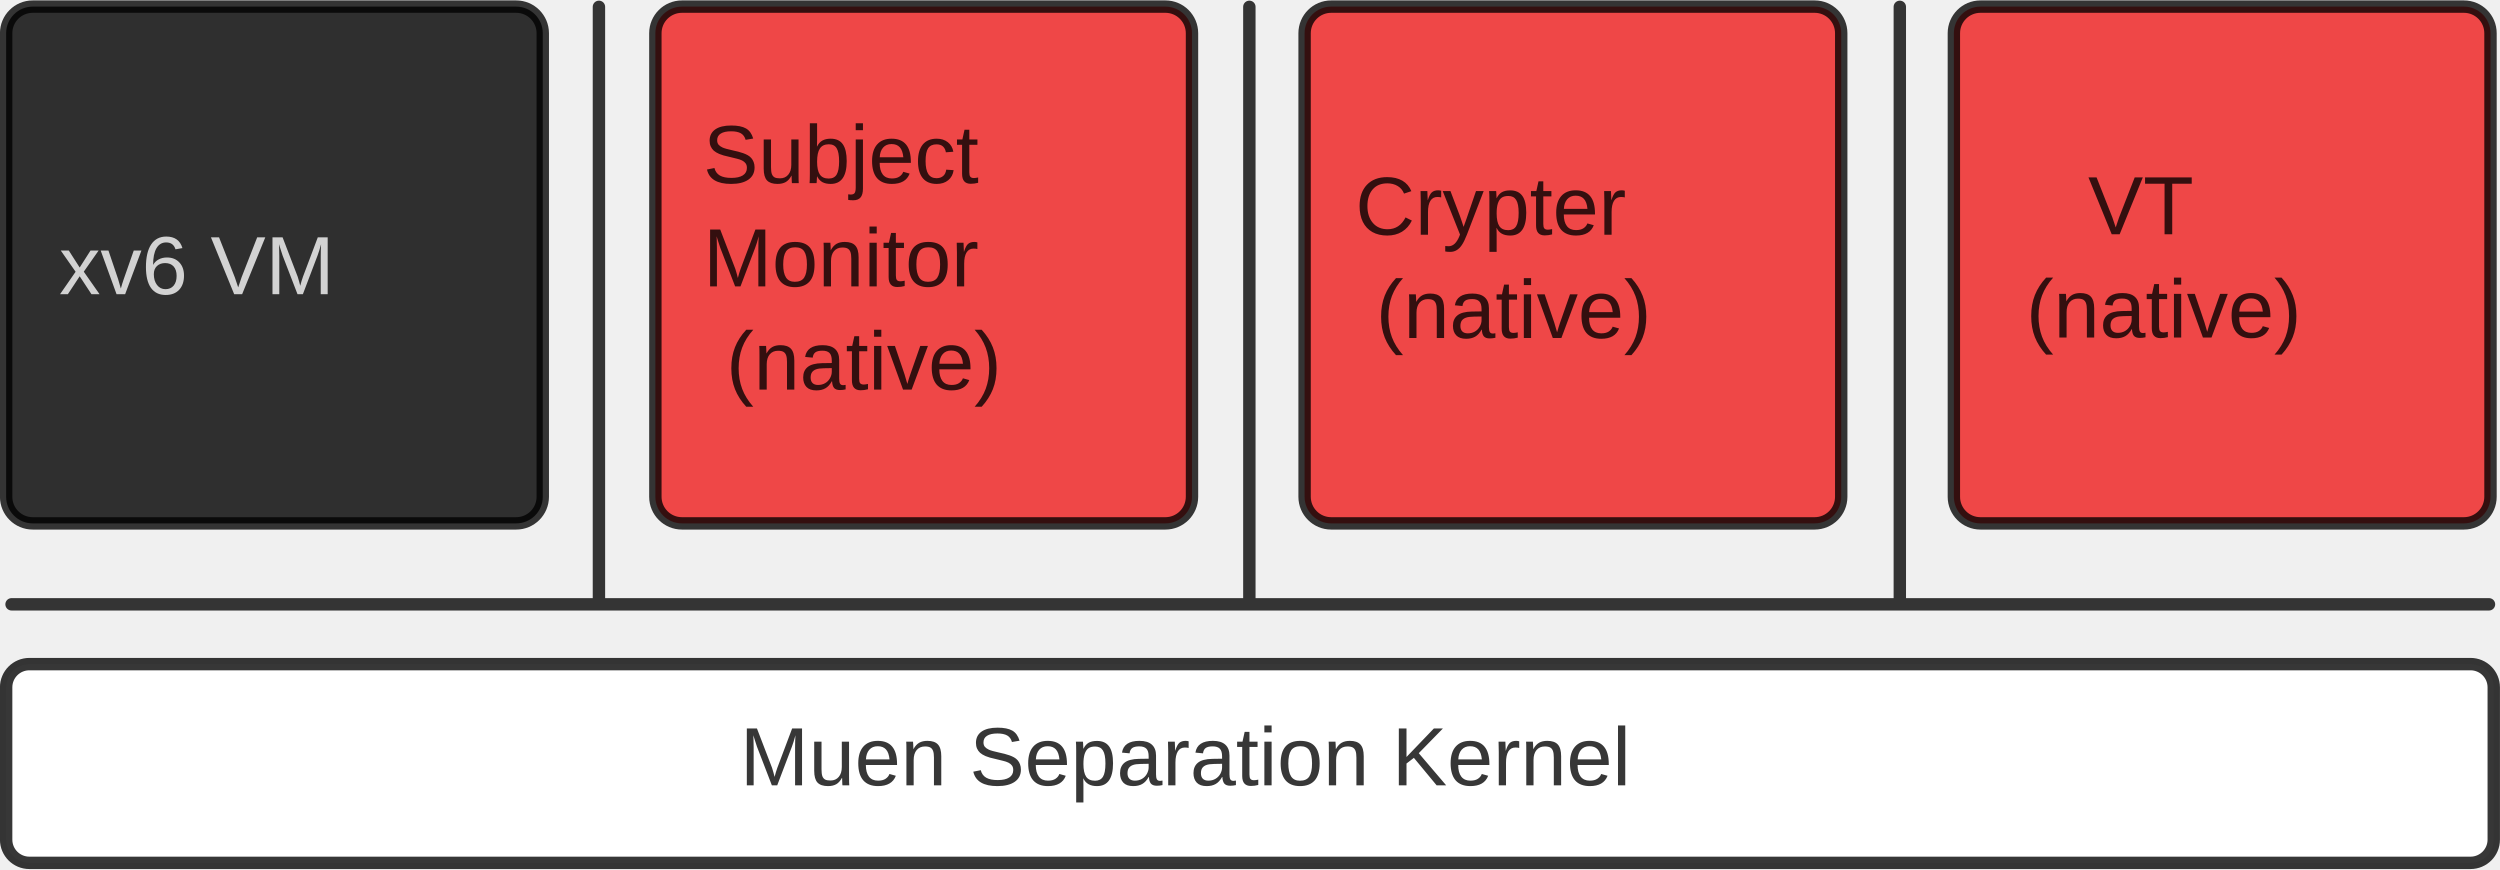
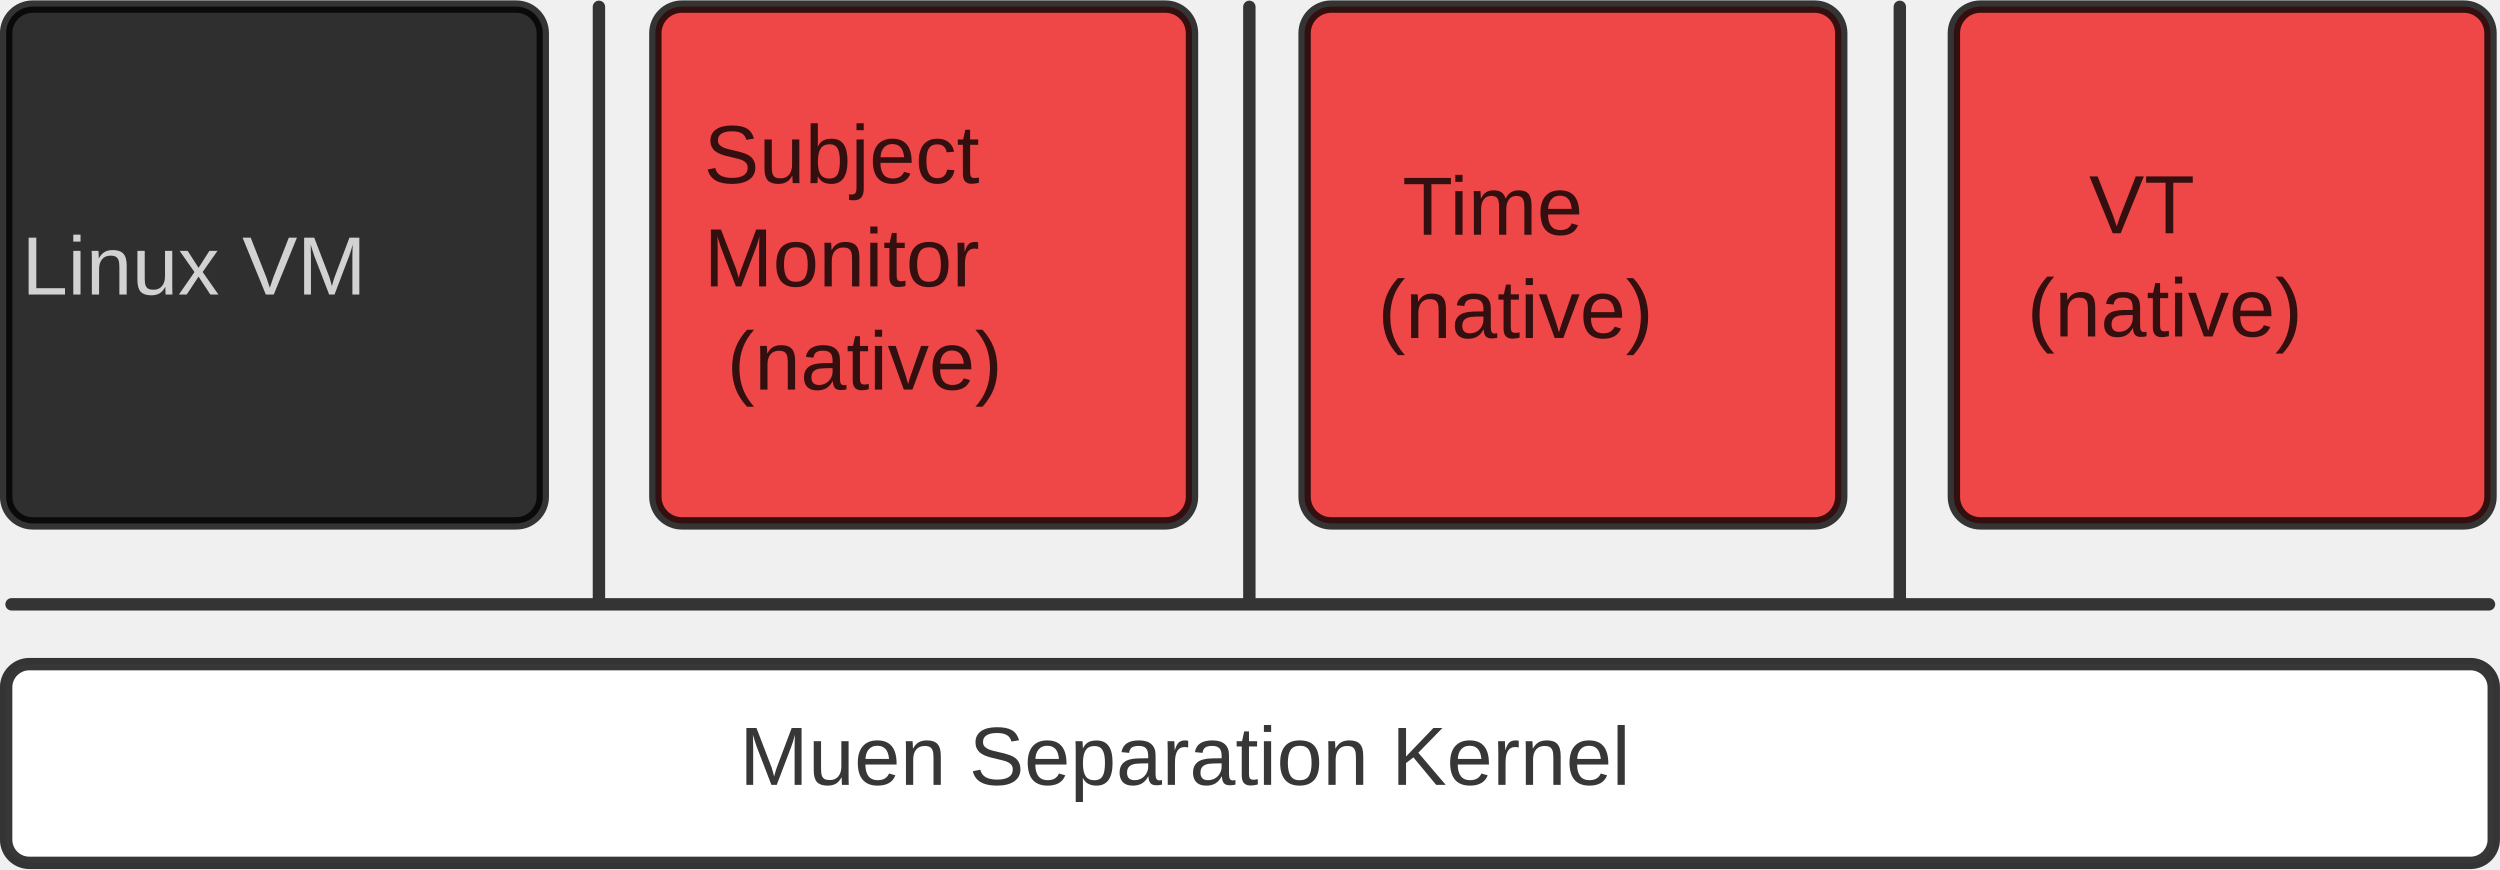
<svg xmlns="http://www.w3.org/2000/svg" id="svg3818" viewBox="0 0 544.84 189.4" height="100%" width="100%" version="1.1">
  <g id="layer1" transform="translate(-105.7812,-267.197)">
-     <rect id="rect3826" stroke-opacity="0.784" fill-opacity="0.804" ry="5.794" height="112.62" width="116.95" stroke="#000" stroke-dasharray="none" x="107.12" y="268.64" stroke-miterlimit="4" stroke-width="2.7" fill="#000" />
-     <rect id="rect4607" stroke-linejoin="round" stroke-opacity="0.784" fill-opacity="0.824" ry="5.794" height="112.62" width="116.95" stroke="#000" stroke-linecap="round" stroke-dasharray="none" x="248.61" y="268.64" stroke-miterlimit="4" stroke-width="2.7" fill="#ef2424" />
-     <rect id="rect4609" stroke-opacity="0.784" fill-opacity="0.824" ry="5.794" height="112.62" width="116.95" stroke="#000" stroke-dasharray="none" x="390.1" y="268.64" stroke-miterlimit="4" stroke-width="2.7" fill="#ef2424" />
-     <rect id="rect4611" stroke-opacity="0.784" fill-opacity="0.824" ry="5.794" height="112.62" width="116.95" stroke="#000" stroke-dasharray="none" x="531.6" y="268.64" stroke-miterlimit="4" stroke-width="2.7" fill="#ef2424" />
+     <rect id="rect3826" stroke-dasharray="none" stroke-opacity="0.784" fill-opacity="0.804" ry="5.794" height="112.62" width="116.95" stroke="#000" stroke-miterlimit="4" y="268.64" x="107.12" stroke-width="2.7" fill="#000" />
+     <rect id="rect4607" stroke-linejoin="round" stroke-dasharray="none" stroke-opacity="0.784" fill-opacity="0.824" ry="5.794" height="112.62" width="116.95" stroke="#000" stroke-linecap="round" stroke-miterlimit="4" y="268.64" x="248.61" stroke-width="2.7" fill="#ef2424" />
+     <rect id="rect4609" stroke-dasharray="none" stroke-opacity="0.784" fill-opacity="0.824" ry="5.794" height="112.62" width="116.95" stroke="#000" stroke-miterlimit="4" y="268.64" x="390.1" stroke-width="2.7" fill="#ef2424" />
+     <rect id="rect4611" stroke-dasharray="none" stroke-opacity="0.784" fill-opacity="0.824" ry="5.794" height="112.62" width="116.95" stroke="#000" stroke-miterlimit="4" y="268.64" x="531.6" stroke-width="2.7" fill="#ef2424" />
    <path id="path4627" stroke-linejoin="round" style="marker-start:none;" d="m108.3,398.9,539.92,0m-128.4-130.21,0,129.86m-141.76-129.86,0,129.86m-141.75-129.86v129.86" stroke-opacity="0.784" stroke="#000" stroke-linecap="round" stroke-miterlimit="4" stroke-dasharray="none" stroke-width="2.702" fill="none" />
-     <text id="text4629" style="word-spacing:0px;letter-spacing:0px;" line-height="125%" font-family="Source Code Pro" fill-opacity="0.784" xml:space="preserve" font-size="27px" font-style="normal" font-stretch="normal" font-variant="normal" y="331.311" x="166.219" font-weight="normal" fill="#ffffff">
-       <tspan id="tspan4631" style="text-anchor:middle;text-align:center;" font-family="Arial" fill-opacity="0.784" font-size="18px" font-stretch="normal" font-variant="normal" y="331.311" x="166.219" font-weight="normal" font-style="normal" fill="#ffffff">xv6 VM</tspan>
+     <text id="text4629" style="letter-spacing:0px;word-spacing:0px;" font-family="Source Code Pro" fill-opacity="0.784" xml:space="preserve" font-size="27px" font-style="normal" line-height="125%" font-stretch="normal" font-variant="normal" y="331.384" x="165.604" font-weight="normal" fill="#ffffff">
+       <tspan id="tspan4631" style="text-anchor:middle;text-align:center;" font-family="Arial" fill-opacity="0.784" font-size="18px" font-style="normal" font-stretch="normal" font-variant="normal" y="331.384" x="165.604" font-weight="normal" fill="#ffffff">Linux VM</tspan>
    </text>
-     <text id="text4633" style="word-spacing:0px;letter-spacing:0px;text-anchor:middle;text-align:center;" line-height="125%" font-family="Arial" fill-opacity="0.784" xml:space="preserve" font-size="18px" font-style="normal" font-stretch="normal" font-variant="normal" y="307.11" x="306.567" font-weight="normal" fill="#000000">
-       <tspan id="tspan4635" y="307.11" x="306.567">Subject</tspan>
-       <tspan id="tspan4637" y="329.61" x="306.567">Monitor</tspan>
-       <tspan id="tspan4639" y="352.11" x="306.567">(native)</tspan>
+     <text id="text4633" style="letter-spacing:0px;text-anchor:middle;word-spacing:0px;text-align:center;" font-family="Arial" fill-opacity="0.784" xml:space="preserve" font-size="18px" font-style="normal" line-height="125%" font-stretch="normal" font-variant="normal" y="307.108" x="306.738" font-weight="normal" fill="#000000">
+       <tspan id="tspan4635" y="307.108" x="306.738">Subject</tspan>
+       <tspan id="tspan4637" y="329.608" x="306.738">Monitor</tspan>
+       <tspan id="tspan4639" y="352.108" x="306.738">(native)</tspan>
    </text>
-     <text id="text4641" style="word-spacing:0px;letter-spacing:0px;text-anchor:middle;text-align:center;" font-family="Arial" fill-opacity="0.784" xml:space="preserve" font-size="18px" font-style="normal" line-height="125%" font-stretch="normal" font-variant="normal" y="318.36" x="448.173" font-weight="normal" fill="#000000">
-       <tspan id="tspan4645" y="318.36" x="448.173">Crypter</tspan>
-       <tspan id="tspan4647" y="340.86" x="448.173">(native)</tspan>
+     <text id="text4641" style="letter-spacing:0px;text-anchor:middle;word-spacing:0px;text-align:center;" line-height="125%" font-family="Arial" fill-opacity="0.784" xml:space="preserve" font-size="18px" font-style="normal" font-stretch="normal" font-variant="normal" y="318.358" x="448.584" font-weight="normal" fill="#000000">
+       <tspan id="tspan4645" y="318.358" x="448.584">Time</tspan>
+       <tspan id="tspan4647" y="340.858" x="448.584">(native)</tspan>
    </text>
-     <text id="text4651" style="word-spacing:0px;letter-spacing:0px;text-anchor:middle;text-align:center;" line-height="125%" font-family="Arial" fill-opacity="0.784" xml:space="preserve" font-size="18px" font-style="normal" font-stretch="normal" font-variant="normal" y="318.25" x="589.858" font-weight="normal" fill="#000000">
-       <tspan id="tspan4653" y="318.25" x="589.858">VT</tspan>
-       <tspan id="tspan4655" y="340.75" x="589.858">(native)</tspan>
+     <text id="text4651" style="letter-spacing:0px;text-anchor:middle;word-spacing:0px;text-align:center;" font-family="Arial" fill-opacity="0.784" xml:space="preserve" font-size="18px" font-style="normal" line-height="125%" font-stretch="normal" font-variant="normal" y="318.029" x="590.084" font-weight="normal" fill="#000000">
+       <tspan id="tspan4653" y="318.029" x="590.084">VT</tspan>
+       <tspan id="tspan4655" y="340.529" x="590.084">(native)</tspan>
    </text>
-     <rect id="rect4657" stroke-opacity="0.784" ry="5.061" height="43.314" width="542.14" stroke="#000" stroke-dasharray="none" x="107.12" y="411.93" stroke-miterlimit="4" stroke-width="2.7" fill="#FFF" />
-     <text id="text4659" style="word-spacing:0px;letter-spacing:0px;text-anchor:middle;text-align:center;" line-height="125%" font-family="Source Code Pro" xml:space="preserve" font-size="21.6px" font-style="normal" font-stretch="normal" font-variant="normal" y="438.347" x="378.162" font-weight="normal" fill="#ffffff">
-       <tspan id="tspan4661" font-size="18px" font-family="Arial" fill-opacity="0.784" font-stretch="normal" font-variant="normal" y="438.347" x="378.162" font-weight="normal" font-style="normal" fill="#000000">Muen Separation Kernel</tspan>
+     <rect id="rect4657" stroke-dasharray="none" stroke-opacity="0.784" ry="5.061" height="43.314" width="542.14" stroke="#000" stroke-miterlimit="4" y="411.93" x="107.12" stroke-width="2.7" fill="#FFF" />
+     <text id="text4659" style="letter-spacing:0px;text-anchor:middle;word-spacing:0px;text-align:center;" font-family="Source Code Pro" xml:space="preserve" font-size="21.6px" font-style="normal" line-height="125%" font-stretch="normal" font-variant="normal" y="438.241" x="378.058" font-weight="normal" fill="#ffffff">
+       <tspan id="tspan4661" font-size="18px" font-family="Arial" fill-opacity="0.784" font-style="normal" font-stretch="normal" font-variant="normal" y="438.241" x="378.058" font-weight="normal" fill="#000000">Muen Separation Kernel</tspan>
    </text>
-     <flowRoot id="flowRoot4663" style="word-spacing:0px;letter-spacing:0px;text-anchor:middle;text-align:center;" font-family="Source Code Pro" transform="matrix(0.9,0,0,0.9,37.81927,36.19421)" xml:space="preserve" font-size="24px" line-height="125%" font-stretch="normal" font-variant="normal" font-style="normal" font-weight="normal" fill="#000000">
+     <flowRoot id="flowRoot4663" style="letter-spacing:0px;text-anchor:middle;word-spacing:0px;text-align:center;" font-family="Source Code Pro" transform="matrix(0.9,0,0,0.9,37.81927,36.19421)" xml:space="preserve" font-size="24px" line-height="125%" font-stretch="normal" font-variant="normal" font-style="normal" font-weight="normal" fill="#000000">
      <flowRegion id="flowRegion4665">
        <rect id="rect4667" y="407.47" width="659.33" height="61.762" x="36.897" />
      </flowRegion>
      <flowPara id="flowPara4669" />
    </flowRoot>
  </g>
</svg>
